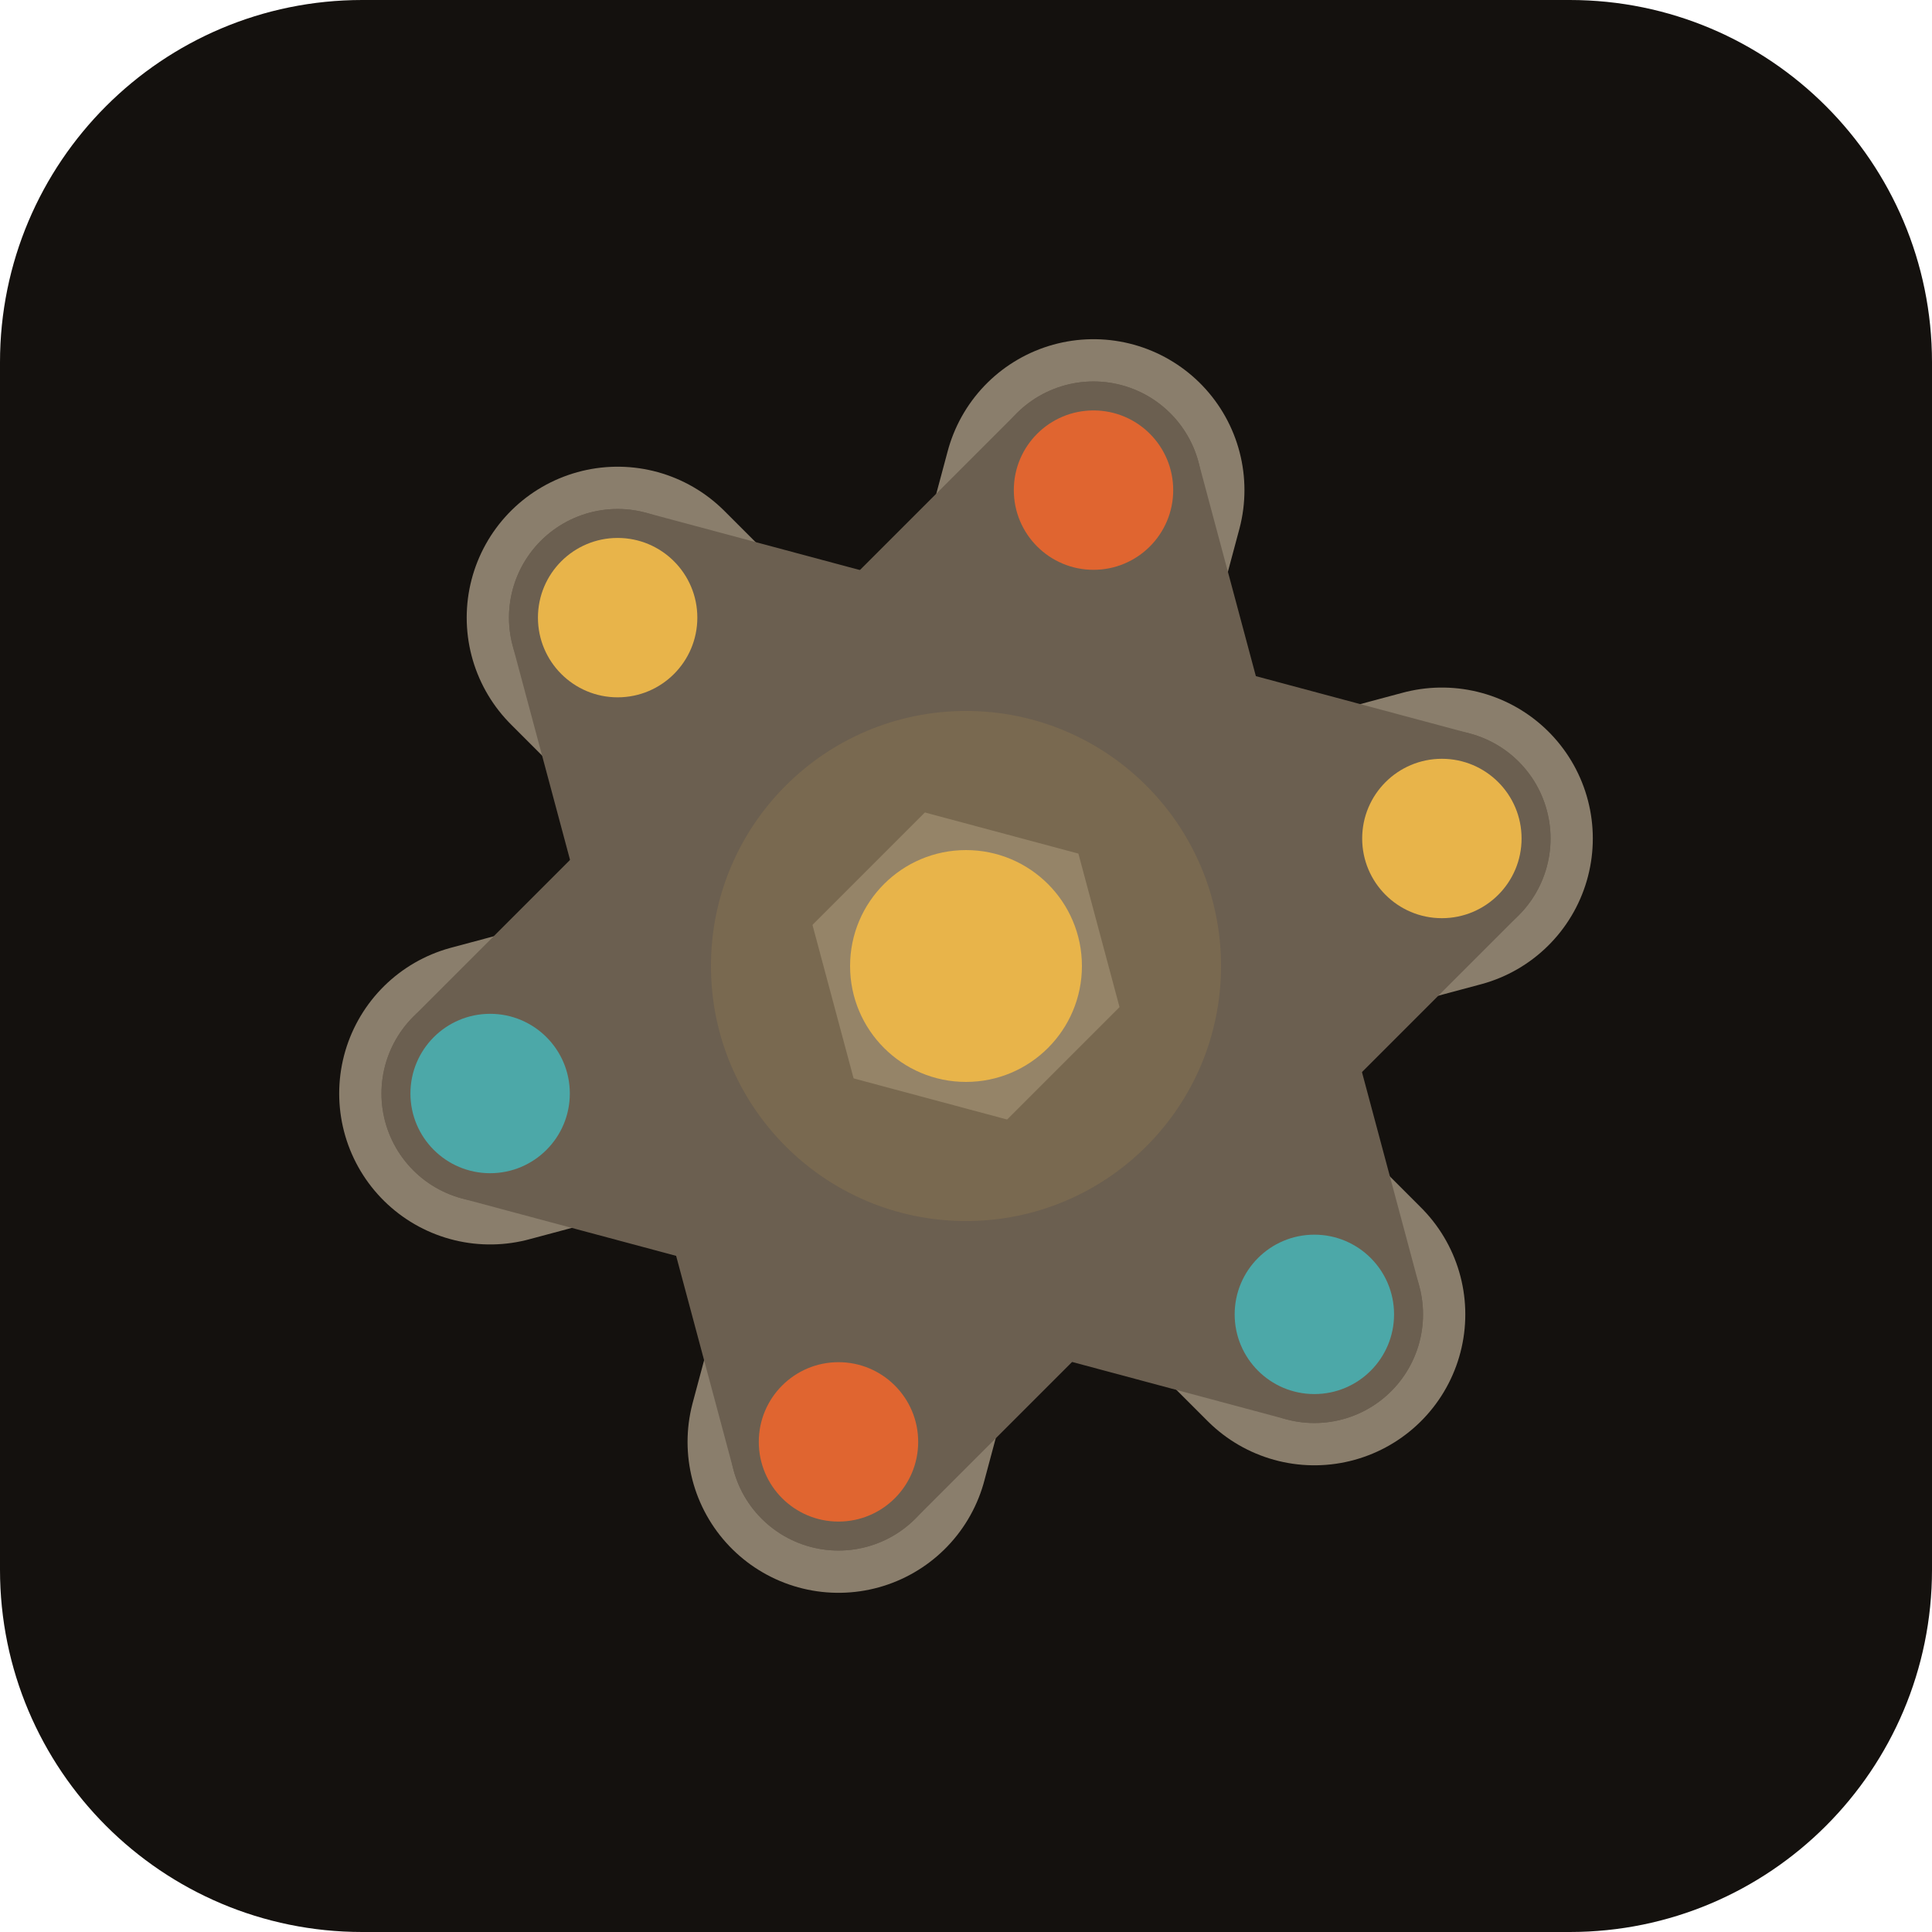
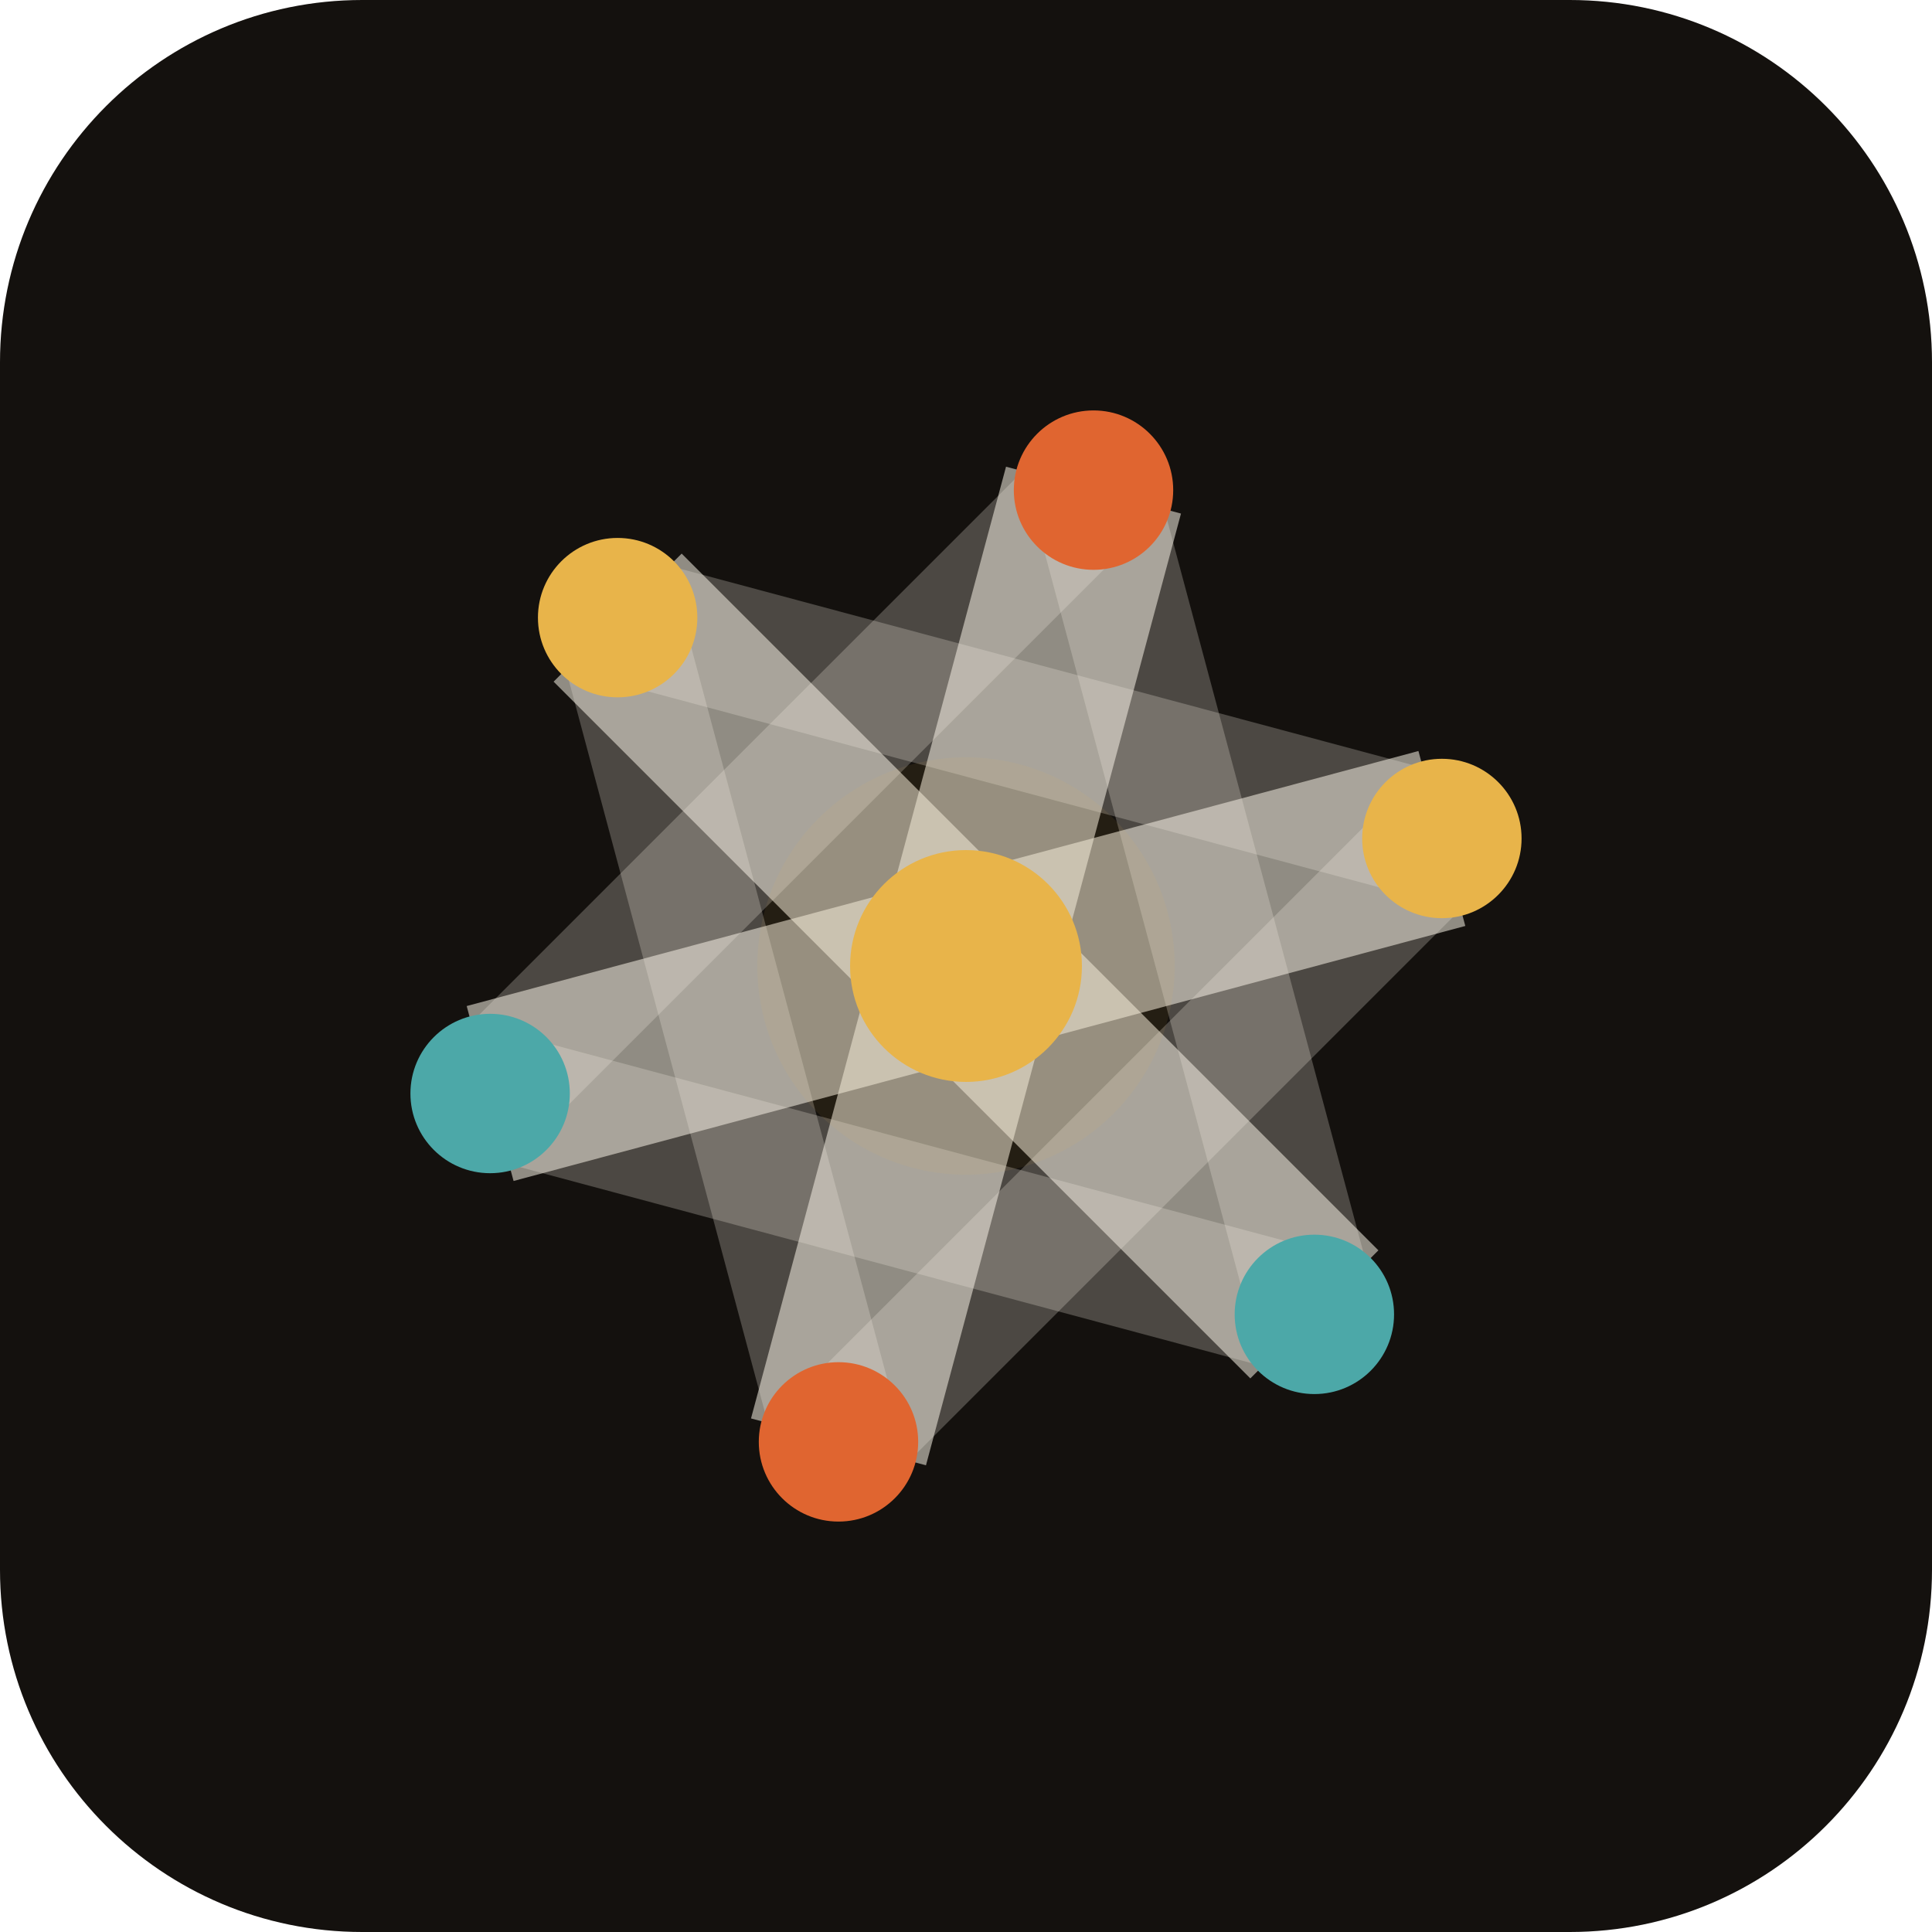
<svg xmlns="http://www.w3.org/2000/svg" viewBox="0 0 16 16" width="16" height="16">
  <rect width="16" height="16" rx="3" fill="#14110e" />
  <g transform="translate(2,2)">
-     <line x1="6" y1="6" x2="7.056" y2="2.059" stroke="#8a7e6c" stroke-width="2.5" stroke-linecap="round" />
-     <line x1="6" y1="6" x2="9.941" y2="4.944" stroke="#8a7e6c" stroke-width="2.5" stroke-linecap="round" />
-     <line x1="6" y1="6" x2="8.885" y2="8.885" stroke="#8a7e6c" stroke-width="2.5" stroke-linecap="round" />
-     <line x1="6" y1="6" x2="4.944" y2="9.941" stroke="#8a7e6c" stroke-width="2.5" stroke-linecap="round" />
-     <line x1="6" y1="6" x2="2.059" y2="7.056" stroke="#8a7e6c" stroke-width="2.5" stroke-linecap="round" />
-     <line x1="6" y1="6" x2="3.115" y2="3.115" stroke="#8a7e6c" stroke-width="2.5" stroke-linecap="round" />
-     <line x1="7.056" y1="2.059" x2="8.885" y2="8.885" stroke="#6b5f50" stroke-width="1.8" stroke-linecap="round" />
-     <line x1="9.941" y1="4.944" x2="4.944" y2="9.941" stroke="#6b5f50" stroke-width="1.8" stroke-linecap="round" />
-     <line x1="8.885" y1="8.885" x2="2.059" y2="7.056" stroke="#6b5f50" stroke-width="1.8" stroke-linecap="round" />
-     <line x1="4.944" y1="9.941" x2="3.115" y2="3.115" stroke="#6b5f50" stroke-width="1.8" stroke-linecap="round" />
-     <line x1="2.059" y1="7.056" x2="7.056" y2="2.059" stroke="#6b5f50" stroke-width="1.8" stroke-linecap="round" />
-     <line x1="3.115" y1="3.115" x2="9.941" y2="4.944" stroke="#6b5f50" stroke-width="1.8" stroke-linecap="round" />
-     <circle cx="6" cy="6" r="2.112" fill="#e8b44a" opacity=".12" />
+     <line x1="6" y1="6" x2="7.056" y2="2.059" stroke="#f5f0e4" stroke-width="1.5" opacity="0.55" />
+     <line x1="6" y1="6" x2="9.941" y2="4.944" stroke="#f5f0e4" stroke-width="1.5" opacity="0.55" />
+     <line x1="6" y1="6" x2="8.885" y2="8.885" stroke="#f5f0e4" stroke-width="1.5" opacity="0.55" />
+     <line x1="6" y1="6" x2="4.944" y2="9.941" stroke="#f5f0e4" stroke-width="1.5" opacity="0.55" />
+     <line x1="6" y1="6" x2="2.059" y2="7.056" stroke="#f5f0e4" stroke-width="1.5" opacity="0.55" />
+     <line x1="6" y1="6" x2="3.115" y2="3.115" stroke="#f5f0e4" stroke-width="1.5" opacity="0.55" />
+     <line x1="7.056" y1="2.059" x2="8.885" y2="8.885" stroke="#f5f0e4" stroke-width="1.05" opacity="0.248" />
+     <line x1="9.941" y1="4.944" x2="4.944" y2="9.941" stroke="#f5f0e4" stroke-width="1.05" opacity="0.248" />
+     <line x1="8.885" y1="8.885" x2="2.059" y2="7.056" stroke="#f5f0e4" stroke-width="1.05" opacity="0.248" />
+     <line x1="4.944" y1="9.941" x2="3.115" y2="3.115" stroke="#f5f0e4" stroke-width="1.05" opacity="0.248" />
+     <line x1="2.059" y1="7.056" x2="7.056" y2="2.059" stroke="#f5f0e4" stroke-width="1.05" opacity="0.248" />
+     <line x1="3.115" y1="3.115" x2="9.941" y2="4.944" stroke="#f5f0e4" stroke-width="1.05" opacity="0.248" />
+     <circle cx="6" cy="6" r="1.728" fill="#e8b44a" opacity=".08" />
    <circle cx="6" cy="6" r="0.96" fill="#e8b44a" />
    <circle cx="7.056" cy="2.059" r="0.66" fill="#e06530" />
    <circle cx="9.941" cy="4.944" r="0.66" fill="#e8b44a" />
    <circle cx="8.885" cy="8.885" r="0.66" fill="#4ca8a8" />
    <circle cx="4.944" cy="9.941" r="0.66" fill="#e06530" />
    <circle cx="2.059" cy="7.056" r="0.66" fill="#4ca8a8" />
    <circle cx="3.115" cy="3.115" r="0.66" fill="#e8b44a" />
  </g>
</svg>
